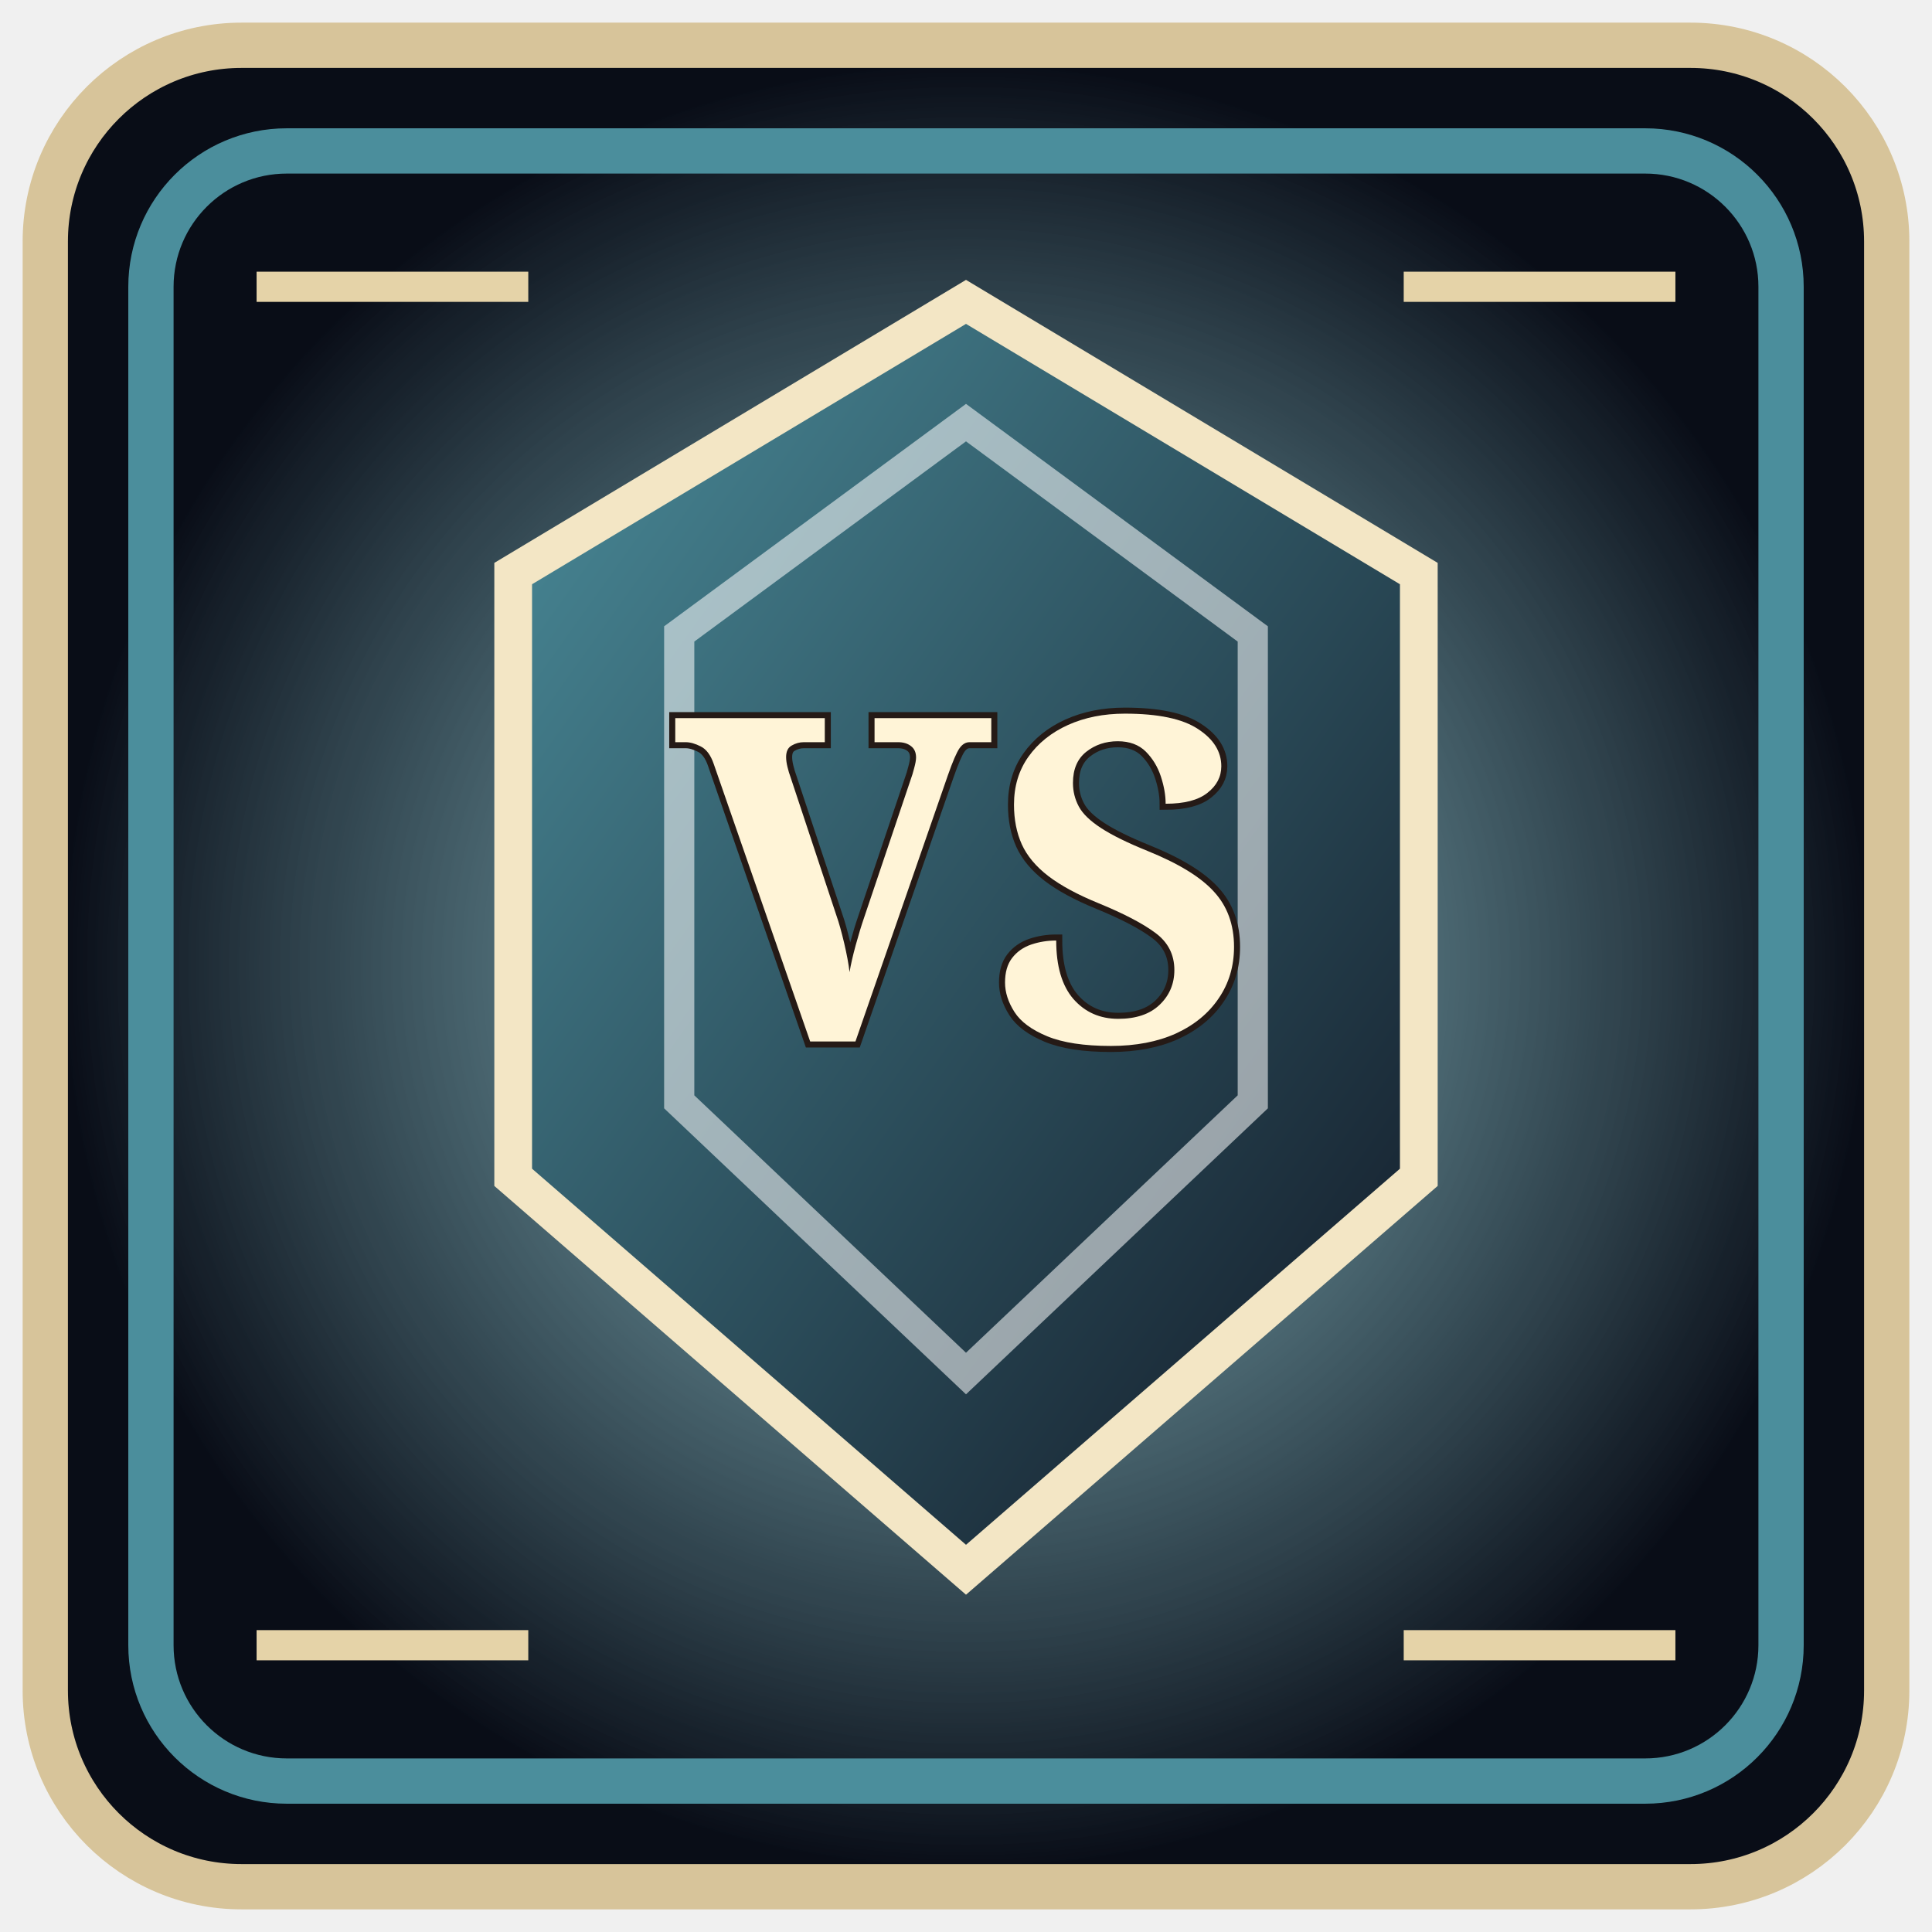
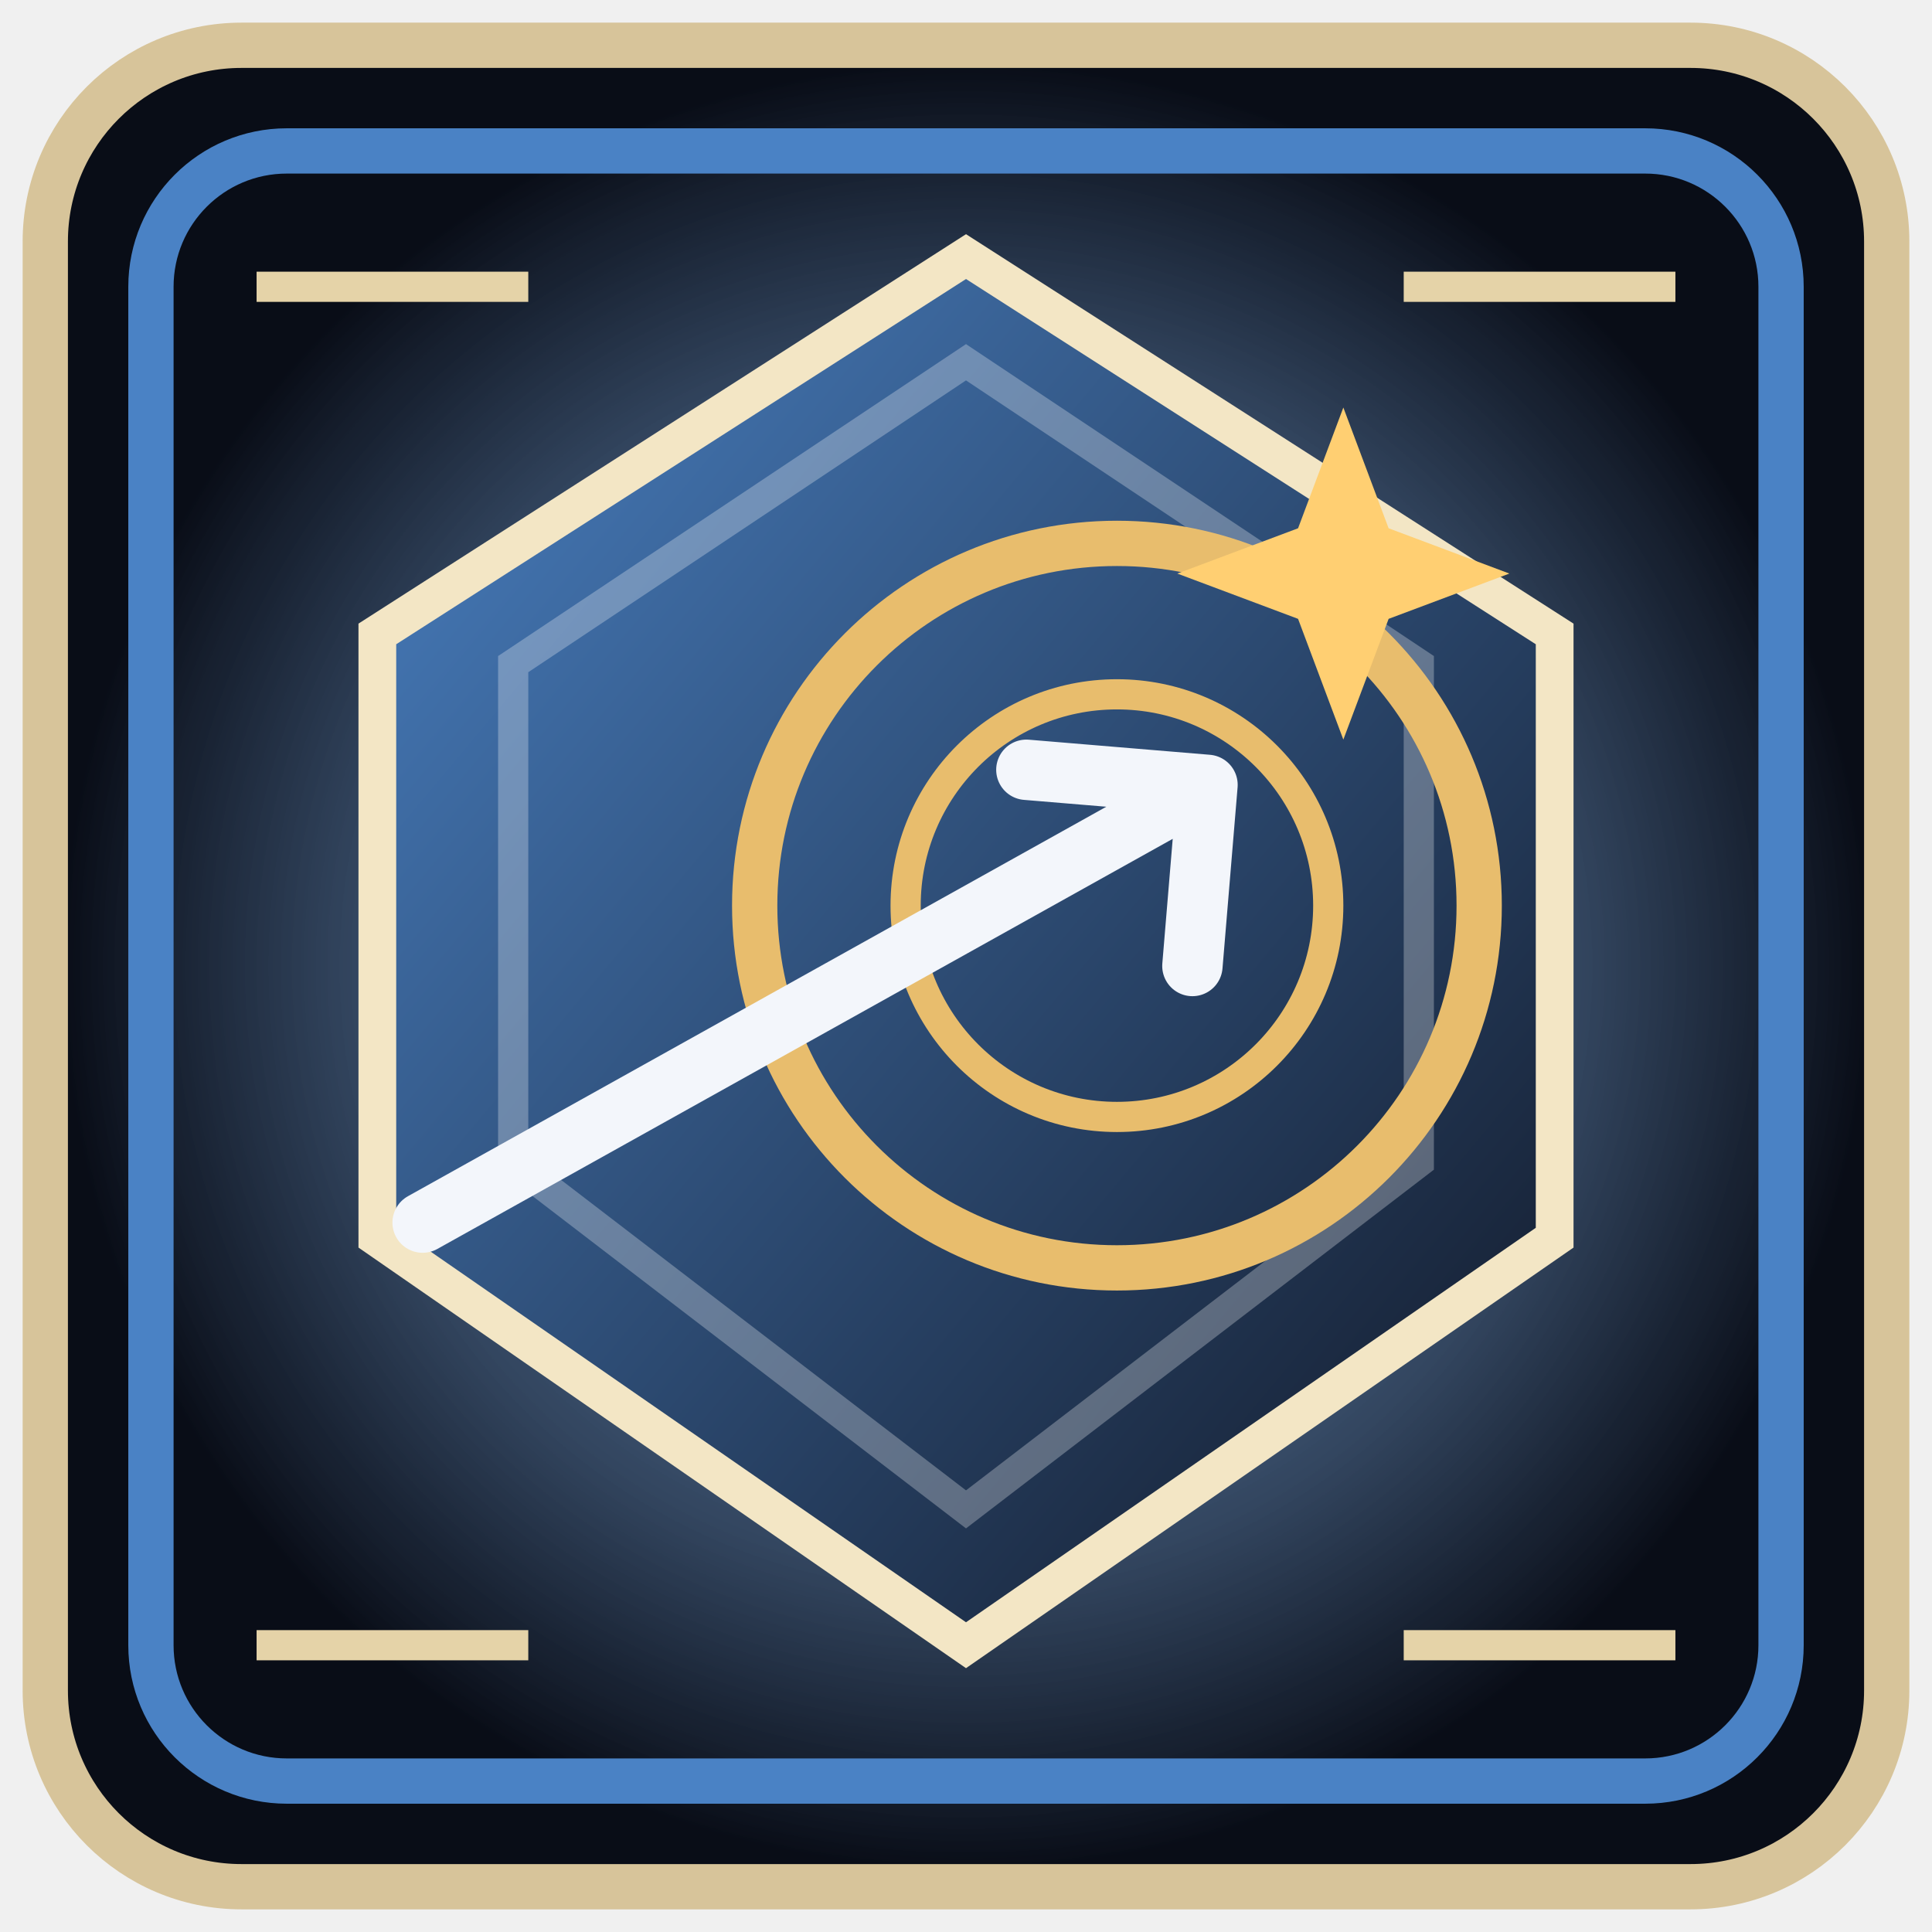
<svg xmlns="http://www.w3.org/2000/svg" width="128" height="128" viewBox="0 0 128 128">
  <defs>
-     <linearGradient id="g" x1="0" y1="0" x2="1" y2="1">
-       <stop stop-color="#4b8e9c" />
+     <linearGradient id="bg" x1="0" y1="0" x2="1" y2="1">
+       <stop stop-color="#4a82c5" />
      <stop offset="1" stop-color="#101522" />
    </linearGradient>
-     <radialGradient id="r">
-       <stop stop-color="#4b8e9c" stop-opacity=".65" />
+     <radialGradient id="glow">
+       <stop stop-color="#4a82c5" stop-opacity=".7" />
      <stop offset="1" stop-color="#090d17" />
    </radialGradient>
  </defs>
-   <rect x="3" y="3" width="122" height="122" rx="13" fill="url(#r)" stroke="#d7c49a" stroke-width="3" />
-   <rect x="10" y="10" width="108" height="108" rx="9" fill="none" stroke="#4b8e9c" stroke-width="3" />
-   <path d="M64 20 94 38 94 78 64 104 34 78 34 38Z" fill="url(#g)" stroke="#f3e6c5" stroke-width="2.5" />
-   <path d="M64 28 83 42 83 73 64 91 45 73 45 42Z" fill="none" stroke="#fff" stroke-opacity=".55" stroke-width="2" />
-   <text x="64" y="69" text-anchor="middle" font-family="serif" font-size="30" font-weight="bold" fill="#fff4d7" stroke="#251a16" stroke-width=".8" paint-order="stroke">VS</text>
+   <rect x="3" y="3" width="122" height="122" rx="13" fill="url(#glow)" stroke="#d7c49a" stroke-width="3" />
+   <rect x="10" y="10" width="108" height="108" rx="9" fill="none" stroke="#4a82c5" stroke-width="3" />
+   <path d="M64 17 103 42 103 82 64 109 25 82 25 42Z" fill="url(#bg)" stroke="#f3e6c5" stroke-width="2.5" />
+   <path d="M64 24 94 44 94 77 64 100 34 77 34 44Z" fill="none" stroke="#fff" stroke-opacity=".28" stroke-width="2" />
+   <circle cx="74" cy="60" r="24" fill="none" stroke="#e8bd6d" stroke-width="3" />
+   <circle cx="74" cy="60" r="14" fill="none" stroke="#e8bd6d" stroke-width="2" />
+   <path d="M28 81 80 52m-12-1 12 1-1 12" fill="none" stroke="#f3f6fb" stroke-width="4" stroke-linecap="round" stroke-linejoin="round" />
+   <path d="m89 27 3 8 8 3-8 3-3 8-3-8-8-3 8-3Z" fill="#ffcf72" />
  <path d="M17 19h18M93 109h18M17 109h18M93 19h18" stroke="#e5d3a8" stroke-width="2" />
</svg>
